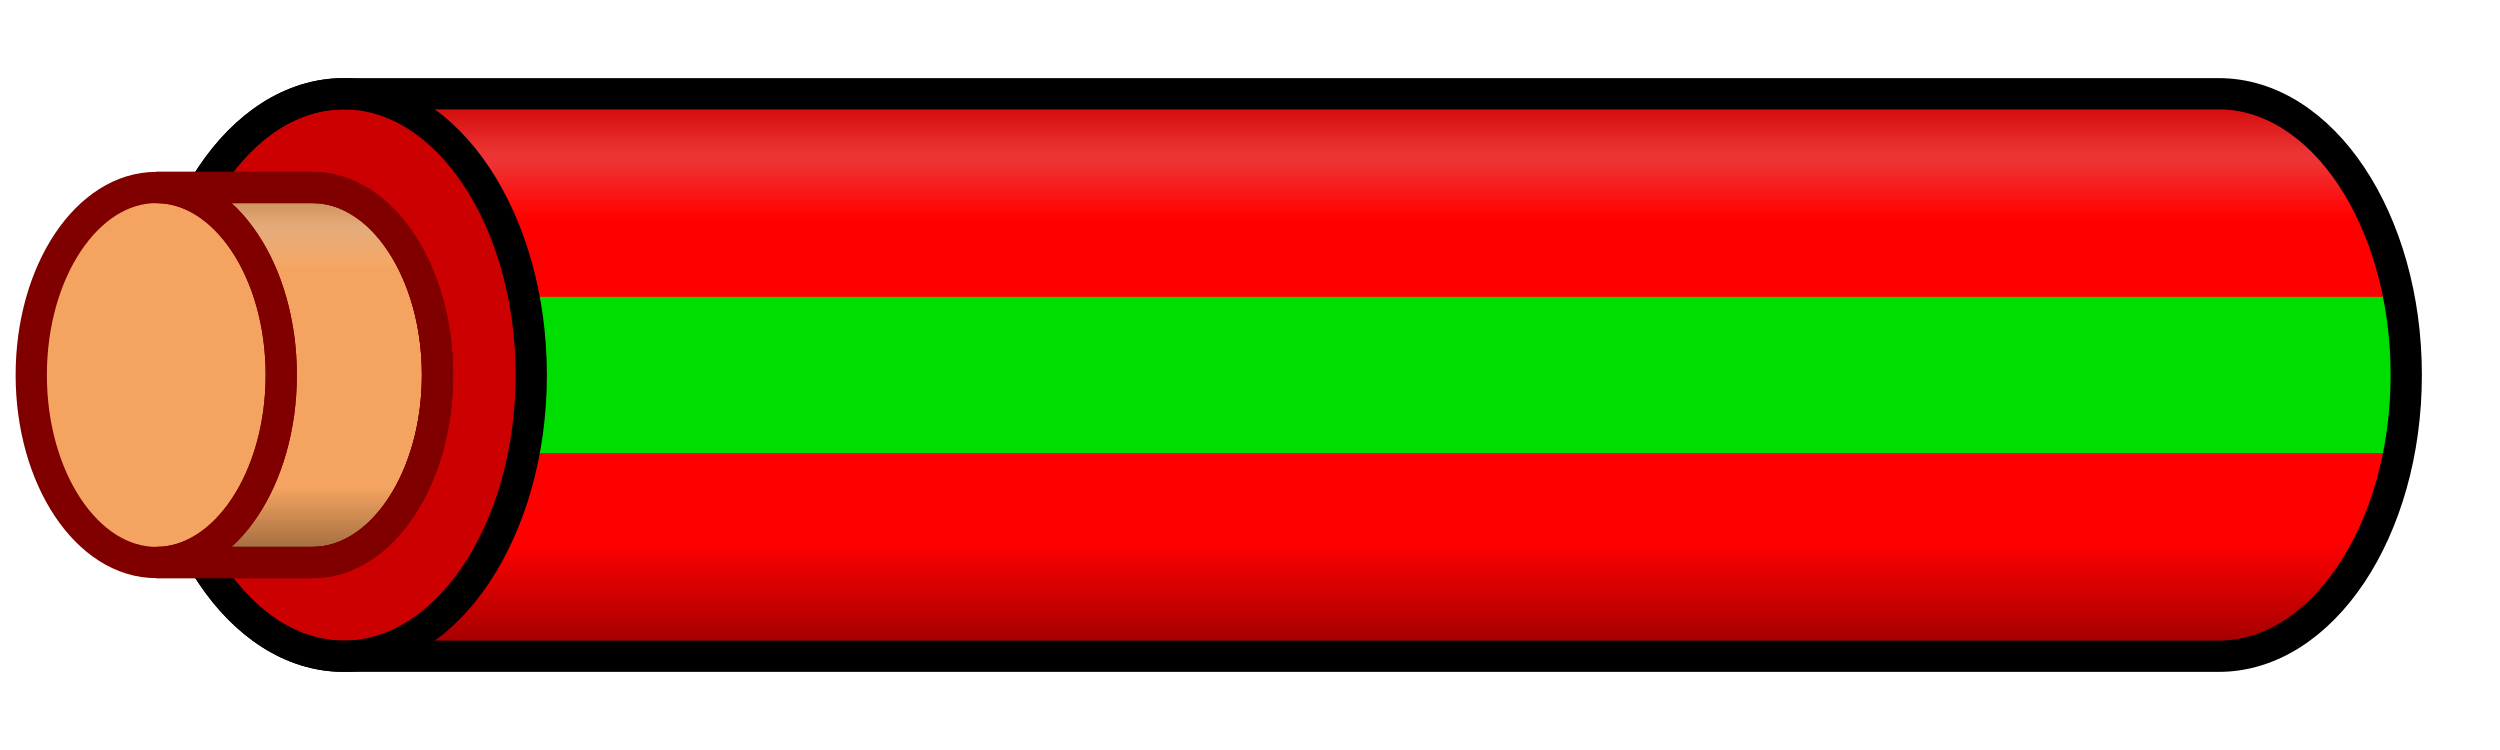
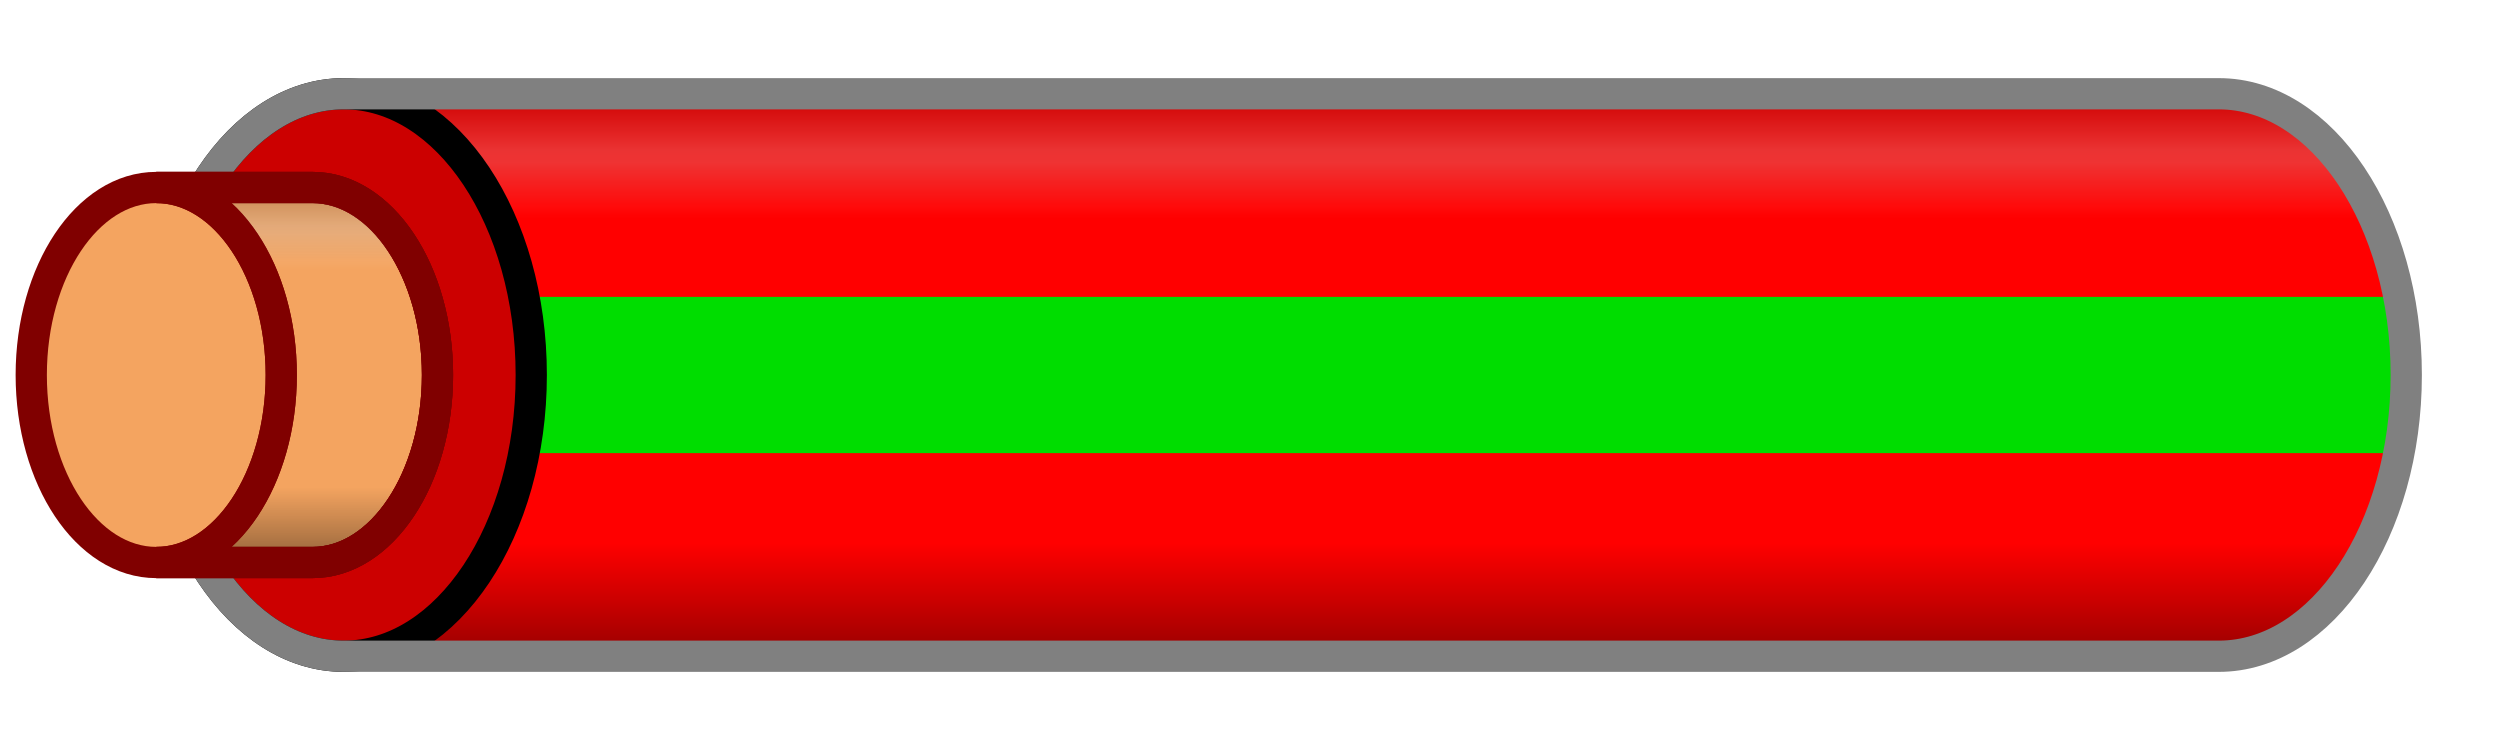
<svg xmlns="http://www.w3.org/2000/svg" version="1.1" viewBox="-11 -12 80 24" width="1000" height="300">
  <defs>
    <clipPath id="shape">
      <path d="M0,9 l 60,0 a 6,9,0 0,0 0,-18 l -60,0 a 6,9,0 0,1 0,18" />
    </clipPath>
    <linearGradient id="shine" x1="0" y1="0" x2="0" y2="1">
      <stop offset="0" stop-color="white" stop-opacity="0" />
      <stop offset=".1" stop-color="white" stop-opacity="0.2" />
      <stop offset=".12" stop-color="white" stop-opacity="0.2" />
      <stop offset=".22" stop-color="white" stop-opacity="0" />
      <stop offset="1" stop-color="black" stop-opacity="0" />
    </linearGradient>
    <linearGradient id="shadow" x1="0" y1="0" x2="0" y2="1">
      <stop offset="0" stop-color="black" stop-opacity=".2" />
      <stop offset=".2" stop-color="black" stop-opacity="0" />
      <stop offset=".8" stop-color="black" stop-opacity="0" />
      <stop offset="1" stop-color="black" stop-opacity=".4" />
    </linearGradient>
  </defs>
  <path d="M0,9 l 60,0 a 6,9,0 0,0 0,-18 l -60,0 a 6,9,0 0,0 0,18" fill="red" />
  <line x1="0" y1="0" x2="70" y2="0" clip-path="url(#shape)" stroke-width="5" stroke="#0d0" />
  <rect x="-5" y="-9" width="80" height="18" fill="url(#shadow)" clip-path="url(#shape)" />
  <rect x="-5" y="-9" width="80" height="18" fill="url(#shine)" clip-path="url(#shape)" />
  <ellipse rx="6" ry="9" fill-opacity=".2" cx="0" cy="0" stroke="black" stroke-width="1" />
-   <path d="M0,9 l 60,0 a 6,9,0 0,0 0,-18 l -60,0 a 6,9,0 0,0 0,18" stroke="black" stroke-width="1" fill="none" />
+   <path d="M0,9 l 60,0 a 6,9,0 0,0 0,-18 l -60,0 a 6,9,0 0,0 0,18" stroke="gray" stroke-width="1" fill="none" />
  <path d="M-6,6 l 5,0 a 4,6,0 0,0 0,-12 l -5,0 a 4,6,0 0,0 0,12" stroke="maroon" stroke-width="1" fill="sandybrown" />
  <path d="M-6,6 l 5,0 a 4,6,0 0,0 0,-12 l -5,0 a 4,6,0 0,1 0,12" fill="url(#shadow)" stroke="maroon" stroke-width="1" />
  <path d="M-6,6 l 5,0 a 4,6,0 0,0 0,-12 l -5,0 a 4,6,0 0,1 0,12" fill="url(#shine)" stroke="maroon" stroke-width="1" />
</svg>
